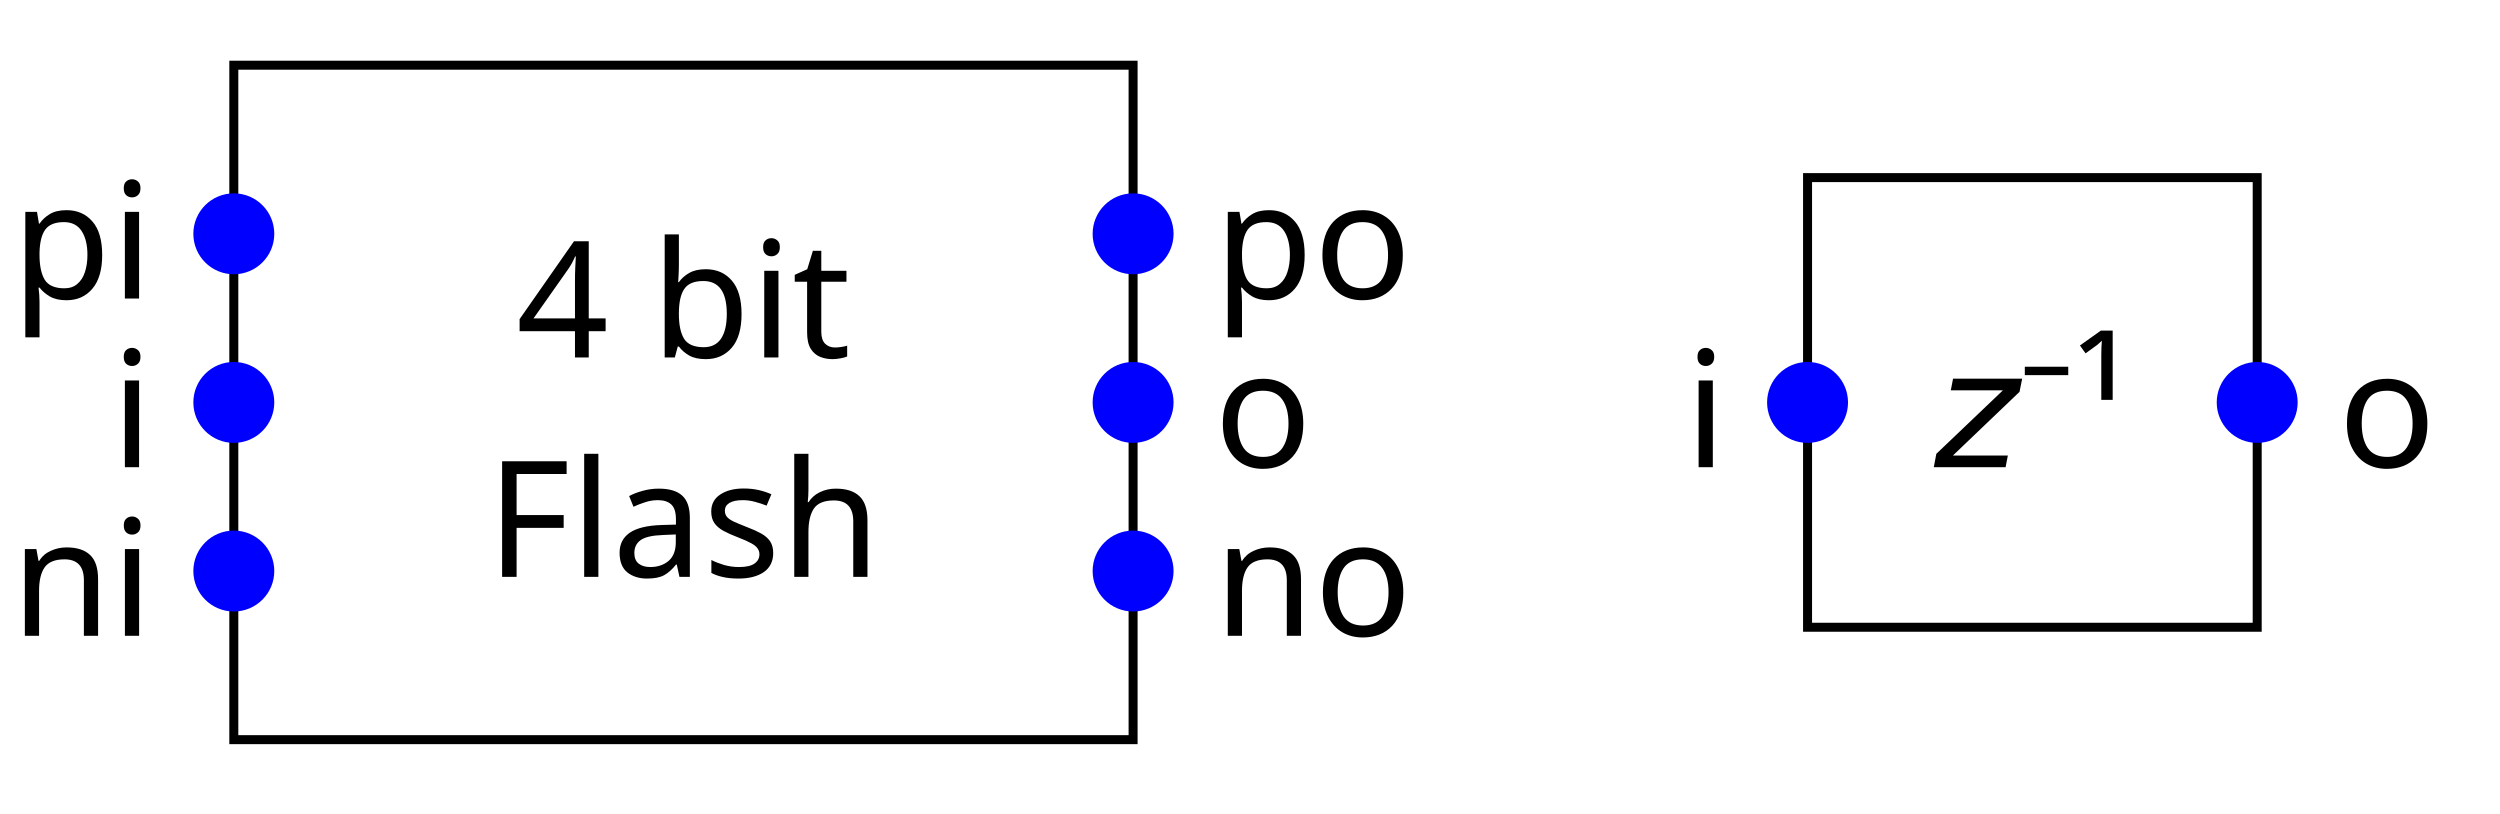
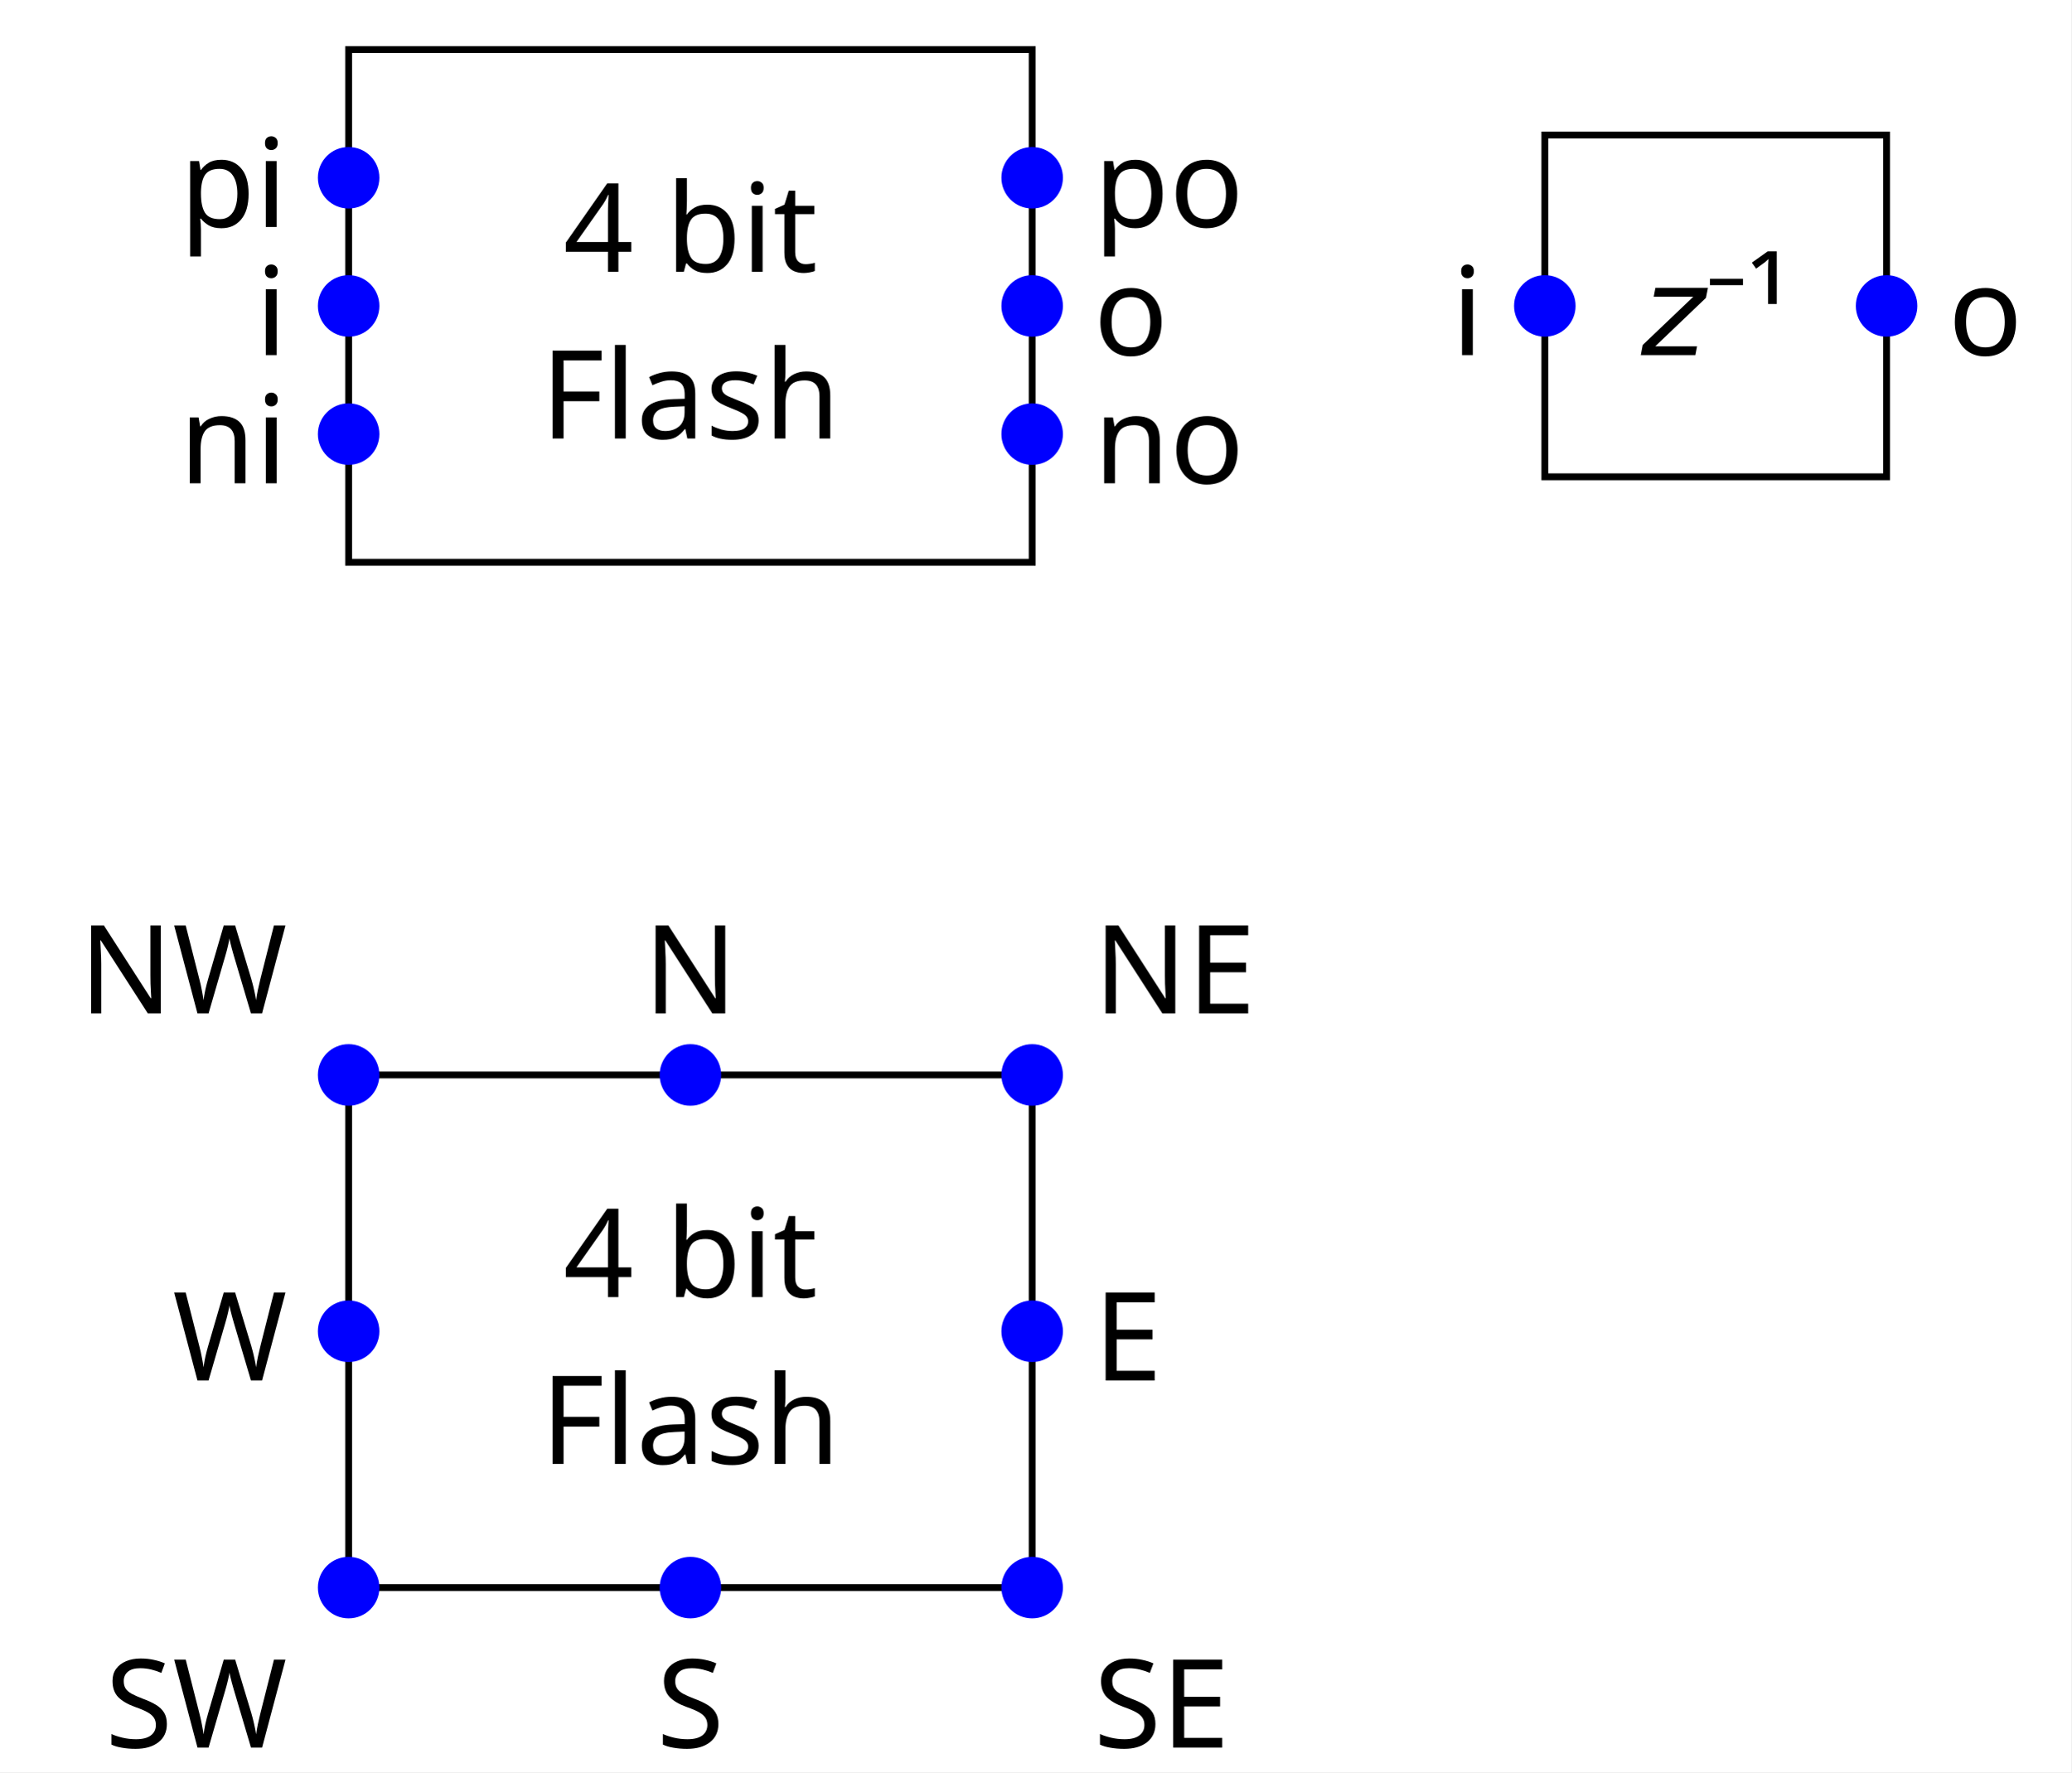
- <svg xmlns="http://www.w3.org/2000/svg" baseProfile="full" height="100%" version="1.1" viewBox="-76.0,-44.75,278.0,90.5" width="100%">
+ <svg xmlns="http://www.w3.org/2000/svg" baseProfile="full" height="100%" version="1.1" viewBox="-101.0,-44.75,303.0,259.25" width="100%">
  <defs />
  <g id="bkgnd">
-     <rect fill="white" height="90.5" stroke="none" stroke-width="1" width="278.0" x="-76.0" y="-44.75" />
+     <rect fill="white" height="259.25" stroke="none" stroke-width="1" width="303.0" x="-101.0" y="-44.75" />
  </g>
  <g id="symbol" transform="translate(0,0)">
    <rect fill="none" height="75.0" stroke="none" width="100" x="-50.0" y="-37.5" />
    <rect fill="white" height="75.0" stroke="black" stroke-width="1" width="100" x="-50.0" y="-37.5" />
  </g>
  <g id="text">
    <text fill="black" font-family="sans-serif" font-size="18" text-anchor="middle" x="0" y="-5">4 bit</text>
    <text fill="black" font-family="sans-serif" font-size="18" text-anchor="middle" x="0" y="19.4">Flash</text>
  </g>
  <g id="symbol" transform="translate(-50.0,-18.75)">
    <rect fill="none" height="50" stroke="none" width="50" x="-25.0" y="-25.0" />
    <circle cx="0" cy="0" fill="blue" r="4" stroke="blue" stroke-width="1" />
  </g>
  <g id="text">
    <text fill="black" font-family="sans-serif" font-size="18" text-anchor="end" x="-59.0" y="-11.55">pi</text>
  </g>
  <g id="symbol" transform="translate(-50.0,0.0)">
    <rect fill="none" height="50" stroke="none" width="50" x="-25.0" y="-25.0" />
    <circle cx="0" cy="0" fill="blue" r="4" stroke="blue" stroke-width="1" />
  </g>
  <g id="text">
    <text fill="black" font-family="sans-serif" font-size="18" text-anchor="end" x="-59.0" y="7.2">i</text>
  </g>
  <g id="symbol" transform="translate(-50.0,18.75)">
    <rect fill="none" height="50" stroke="none" width="50" x="-25.0" y="-25.0" />
    <circle cx="0" cy="0" fill="blue" r="4" stroke="blue" stroke-width="1" />
  </g>
  <g id="text">
    <text fill="black" font-family="sans-serif" font-size="18" text-anchor="end" x="-59.0" y="25.95">ni</text>
  </g>
  <g id="symbol" transform="translate(50.0,-18.75)">
    <rect fill="none" height="50" stroke="none" width="50" x="-25.0" y="-25.0" />
    <circle cx="0" cy="0" fill="blue" r="4" stroke="blue" stroke-width="1" />
  </g>
  <g id="text">
    <text fill="black" font-family="sans-serif" font-size="18" text-anchor="start" x="59.0" y="-11.55">po</text>
  </g>
  <g id="symbol" transform="translate(50.0,0.0)">
    <rect fill="none" height="50" stroke="none" width="50" x="-25.0" y="-25.0" />
    <circle cx="0" cy="0" fill="blue" r="4" stroke="blue" stroke-width="1" />
  </g>
  <g id="text">
    <text fill="black" font-family="sans-serif" font-size="18" text-anchor="start" x="59.0" y="7.2">o</text>
  </g>
  <g id="symbol" transform="translate(50.0,18.75)">
    <rect fill="none" height="50" stroke="none" width="50" x="-25.0" y="-25.0" />
    <circle cx="0" cy="0" fill="blue" r="4" stroke="blue" stroke-width="1" />
  </g>
  <g id="text">
    <text fill="black" font-family="sans-serif" font-size="18" text-anchor="start" x="59.0" y="25.95">no</text>
  </g>
  <g id="symbol" transform="translate(150,0.0)">
    <rect fill="none" height="50" stroke="none" width="50" x="-25.0" y="-25.0" />
    <rect fill="white" height="50" stroke="black" stroke-width="1" width="50" x="-25.0" y="-25.0" />
  </g>
  <g id="text">
    <text fill="black" font-family="sans-serif" font-size="18" text-anchor="middle" x="150" y="7.2">𝘻⁻¹</text>
  </g>
  <g id="symbol" transform="translate(125.0,0.0)">
    <rect fill="none" height="50" stroke="none" width="50" x="-25.0" y="-25.0" />
    <circle cx="0" cy="0" fill="blue" r="4" stroke="blue" stroke-width="1" />
  </g>
  <g id="text">
    <text fill="black" font-family="sans-serif" font-size="18" text-anchor="end" x="116.0" y="7.2">i</text>
  </g>
  <g id="symbol" transform="translate(175.0,0.0)">
    <rect fill="none" height="50" stroke="none" width="50" x="-25.0" y="-25.0" />
    <circle cx="0" cy="0" fill="blue" r="4" stroke="blue" stroke-width="1" />
  </g>
  <g id="text">
    <text fill="black" font-family="sans-serif" font-size="18" text-anchor="start" x="184.0" y="7.2">o</text>
  </g>
+   <g id="symbol" transform="translate(0,150)">
+     <rect fill="none" height="75.0" stroke="none" width="100" x="-50.0" y="-37.5" />
+     <rect fill="white" height="75.0" stroke="black" stroke-width="1" width="100" x="-50.0" y="-37.5" />
+   </g>
+   <g id="text">
+     <text fill="black" font-family="sans-serif" font-size="18" text-anchor="middle" x="0" y="145">4 bit</text>
+     <text fill="black" font-family="sans-serif" font-size="18" text-anchor="middle" x="0" y="169.4">Flash</text>
+   </g>
+   <g id="symbol" transform="translate(0,112.5)">
+     <rect fill="none" height="50" stroke="none" width="100" x="-50.0" y="-25.0" />
+     <circle cx="0" cy="0" fill="blue" r="4" stroke="blue" stroke-width="1" />
+   </g>
+   <g id="text">
+     <text fill="black" font-family="sans-serif" font-size="18" text-anchor="middle" x="0" y="103.5">N</text>
+   </g>
+   <g id="symbol" transform="translate(50.0,112.5)">
+     <rect fill="none" height="50" stroke="none" width="100" x="-50.0" y="-25.0" />
+     <circle cx="0" cy="0" fill="blue" r="4" stroke="blue" stroke-width="1" />
+   </g>
+   <g id="text">
+     <text fill="black" font-family="sans-serif" font-size="18" text-anchor="start" x="59.0" y="103.5">NE</text>
+   </g>
+   <g id="symbol" transform="translate(50.0,150.0)">
+     <rect fill="none" height="50" stroke="none" width="100" x="-50.0" y="-25.0" />
+     <circle cx="0" cy="0" fill="blue" r="4" stroke="blue" stroke-width="1" />
+   </g>
+   <g id="text">
+     <text fill="black" font-family="sans-serif" font-size="18" text-anchor="start" x="59.0" y="157.2">E</text>
+   </g>
+   <g id="symbol" transform="translate(50.0,187.5)">
+     <rect fill="none" height="50" stroke="none" width="100" x="-50.0" y="-25.0" />
+     <circle cx="0" cy="0" fill="blue" r="4" stroke="blue" stroke-width="1" />
+   </g>
+   <g id="text">
+     <text fill="black" font-family="sans-serif" font-size="18" text-anchor="start" x="59.0" y="210.9">SE</text>
+   </g>
+   <g id="symbol" transform="translate(0,187.5)">
+     <rect fill="none" height="50" stroke="none" width="100" x="-50.0" y="-25.0" />
+     <circle cx="0" cy="0" fill="blue" r="4" stroke="blue" stroke-width="1" />
+   </g>
+   <g id="text">
+     <text fill="black" font-family="sans-serif" font-size="18" text-anchor="middle" x="0" y="210.9">S</text>
+   </g>
+   <g id="symbol" transform="translate(-50.0,187.5)">
+     <rect fill="none" height="50" stroke="none" width="100" x="-50.0" y="-25.0" />
+     <circle cx="0" cy="0" fill="blue" r="4" stroke="blue" stroke-width="1" />
+   </g>
+   <g id="text">
+     <text fill="black" font-family="sans-serif" font-size="18" text-anchor="end" x="-59.0" y="210.9">SW</text>
+   </g>
+   <g id="symbol" transform="translate(-50.0,150.0)">
+     <rect fill="none" height="50" stroke="none" width="100" x="-50.0" y="-25.0" />
+     <circle cx="0" cy="0" fill="blue" r="4" stroke="blue" stroke-width="1" />
+   </g>
+   <g id="text">
+     <text fill="black" font-family="sans-serif" font-size="18" text-anchor="end" x="-59.0" y="157.2">W</text>
+   </g>
+   <g id="symbol" transform="translate(-50.0,112.5)">
+     <rect fill="none" height="50" stroke="none" width="100" x="-50.0" y="-25.0" />
+     <circle cx="0" cy="0" fill="blue" r="4" stroke="blue" stroke-width="1" />
+   </g>
+   <g id="text">
+     <text fill="black" font-family="sans-serif" font-size="18" text-anchor="end" x="-59.0" y="103.5">NW</text>
+   </g>
</svg>
